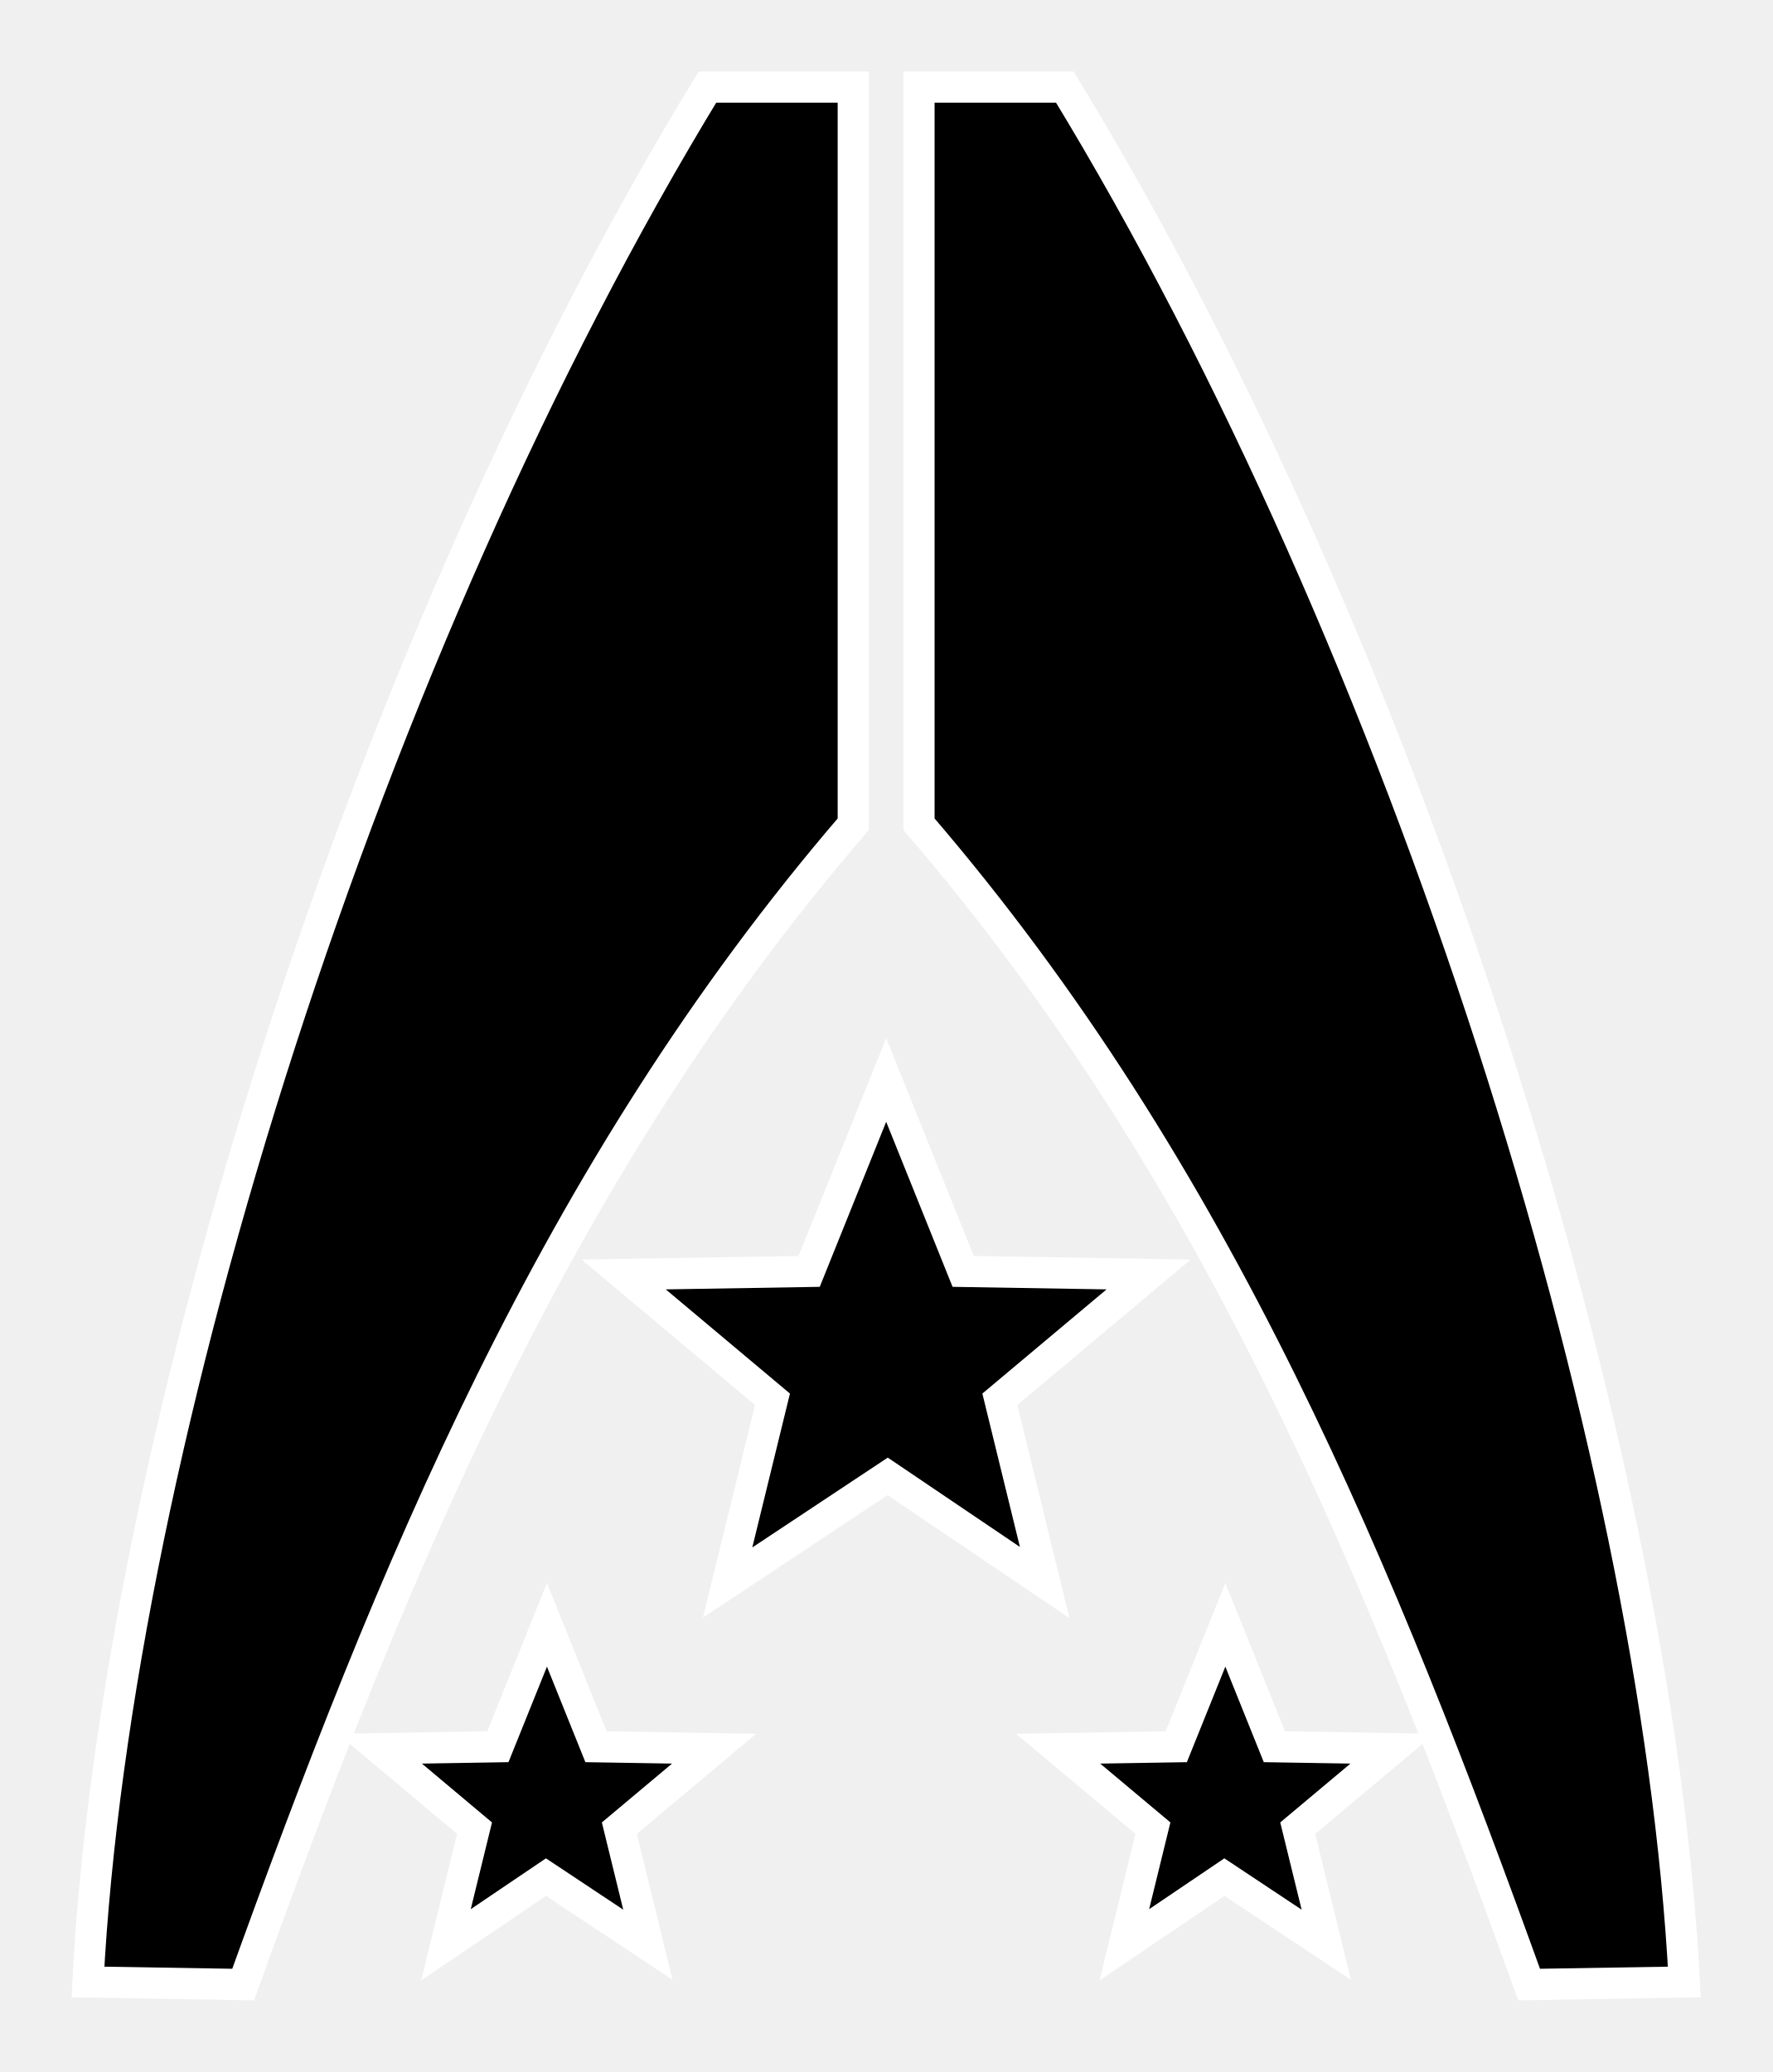
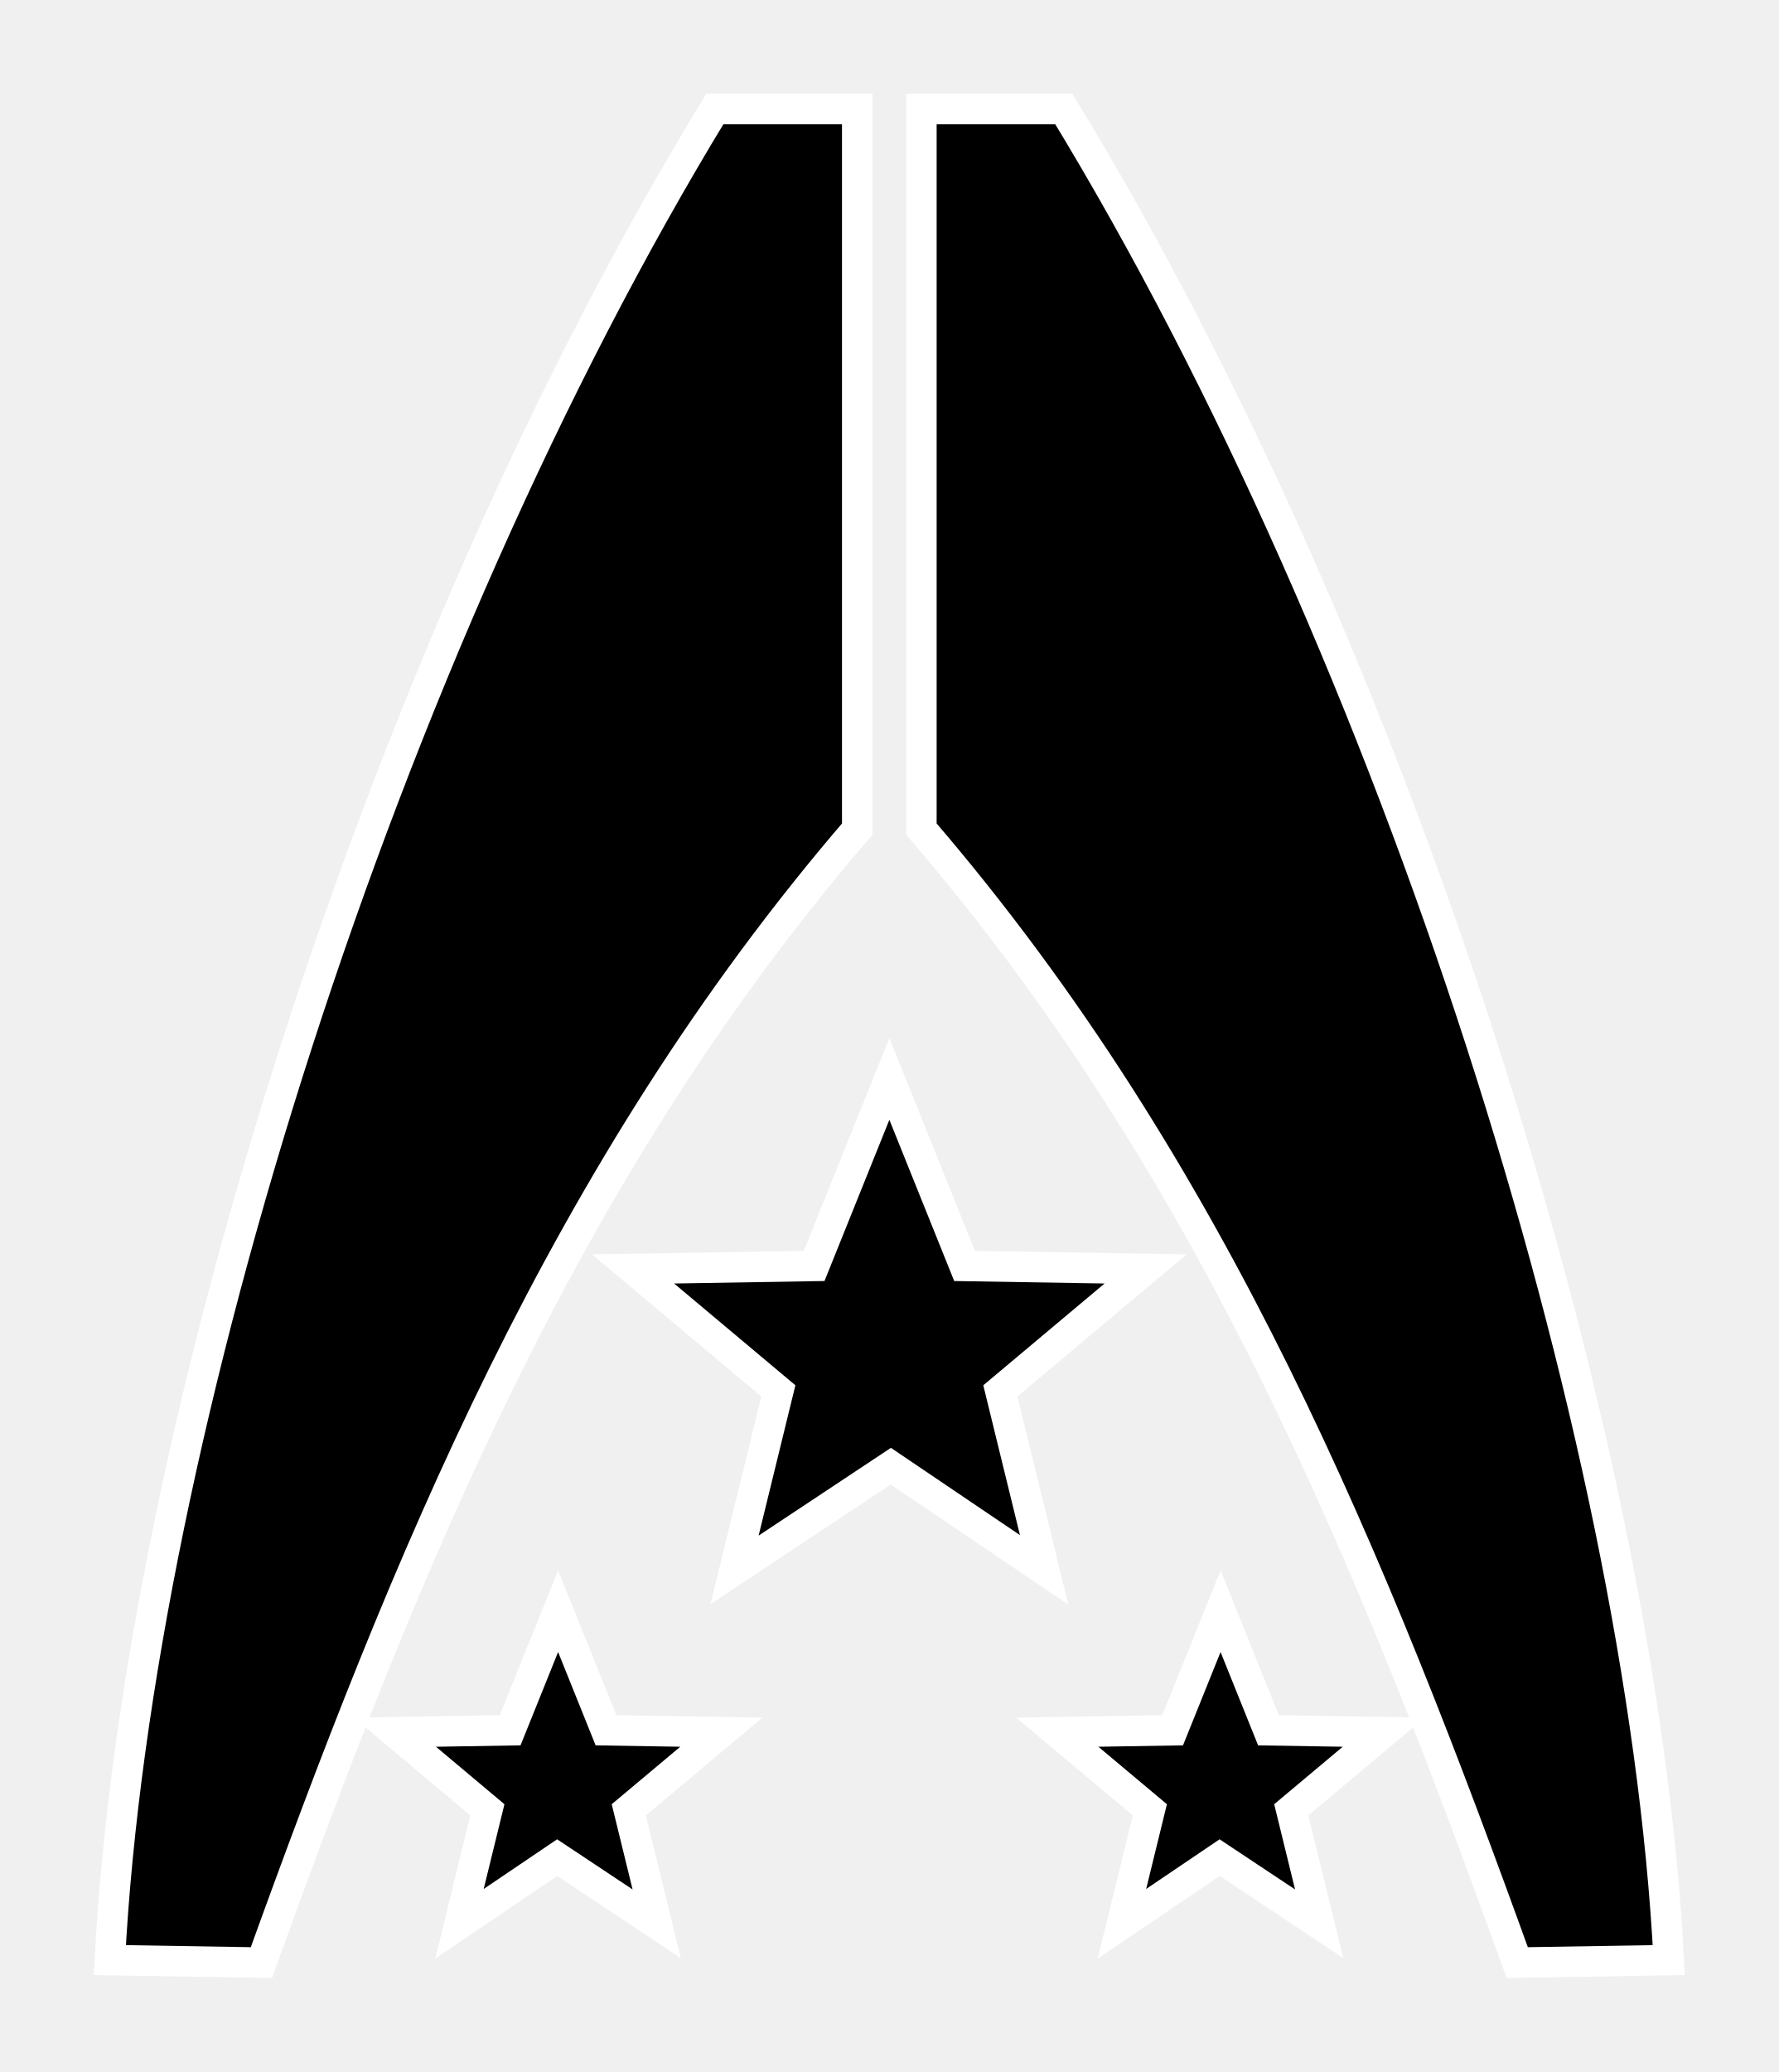
- <svg xmlns="http://www.w3.org/2000/svg" width="24.777" height="28.97" viewBox="-2.7755576e-17 0 17.045 19.929" version="1.1" id="svg5139">
+ <svg xmlns="http://www.w3.org/2000/svg" width="18.959" height="22.081" viewBox="-2.7755576e-17 0 13.042 15.19" version="1.1" id="svg5139">
  <defs id="defs5133" />
-   <g id="layer1" transform="translate(-65.49156,-188.9479)">
-     <g id="g5803" themedSecondary="stroke" stroke="#FFFFFF" fill="#000000" themedPrimary="fill" style="stroke-width:0.343;stroke-miterlimit:4;stroke-dasharray:none;stroke-opacity:1" transform="matrix(0.8743672,0,0,0.8743672,8.31431,26.15534)">
-       <path id="path4536" themedSecondary="stroke" stroke="#FFFFFF" fill="#000000" themedPrimary="fill" d="m 66.36,207.986 c 0.306,-5.925 3.066,-14.698 6.814,-20.845 h 1.604 v 8.109 c -3.305,3.844 -5.09,8.272 -6.711,12.764 z" style="fill-opacity:1;stroke-width:0.343;stroke-linecap:butt;stroke-linejoin:miter;stroke-miterlimit:4;stroke-dasharray:none;stroke-opacity:1" />
-       <path id="path4538" transform="matrix(0.6879166,0,0,0.6879166,64.4369,184.8719)" d="m 15.559,19.176 -1.232,3.061 -2.965,0.049 2.379,1.996 -0.717,2.93 2.559,-1.697 2.51,1.697 -0.717,-2.93 2.379,-1.996 -2.965,-0.049 z" style="fill-opacity:1;stroke-width:0.499;stroke-linecap:butt;stroke-linejoin:miter;stroke-miterlimit:4;stroke-dasharray:none;stroke-opacity:1" themedSecondary="stroke" stroke="#FFFFFF" fill="#000000" themedPrimary="fill" />
-       <path style="fill-opacity:1;stroke-width:0.499;stroke-linecap:butt;stroke-linejoin:miter;stroke-miterlimit:4;stroke-dasharray:none;stroke-opacity:1" themedSecondary="stroke" stroke="#FFFFFF" fill="#000000" themedPrimary="fill" d="m 10.135,27.889 -0.785,1.949 -1.887,0.031 1.514,1.271 -0.457,1.865 1.6,-1.082 1.629,1.082 -0.457,-1.865 1.516,-1.271 -1.889,-0.031 z" transform="matrix(0.6879166,0,0,0.6879166,64.4369,184.8719)" id="path4538-3" />
-       <path style="fill-opacity:1;stroke-width:0.343;stroke-linecap:butt;stroke-linejoin:miter;stroke-miterlimit:4;stroke-dasharray:none;stroke-opacity:1" themedSecondary="stroke" stroke="#FFFFFF" fill="#000000" themedPrimary="fill" d="m 83.919,207.986 c -0.306,-5.925 -3.066,-14.698 -6.814,-20.845 h -1.604 v 8.109 c 3.305,3.844 5.09,8.272 6.711,12.764 z" id="path5106" />
-       <path style="fill-opacity:1;stroke-width:0.499;stroke-linecap:butt;stroke-linejoin:miter;stroke-miterlimit:4;stroke-dasharray:none;stroke-opacity:1" themedSecondary="stroke" stroke="#FFFFFF" fill="#000000" themedPrimary="fill" d="m 20.982,27.889 -0.785,1.949 -1.889,0.031 1.516,1.271 -0.457,1.865 1.6,-1.082 1.629,1.082 -0.457,-1.865 1.516,-1.271 -1.889,-0.031 z" transform="matrix(0.6879166,0,0,0.6879166,64.4369,184.8719)" id="path5110" />
+   <g id="layer1" transform="translate(-65.49156,-193.6871)">
+     <g id="g5803" themedSecondary="stroke" themedPrimary="fill" stroke="#FFFFFF" fill="#000000" style="stroke-width:0.343;stroke-miterlimit:4;stroke-dasharray:none;stroke-opacity:1" transform="matrix(0.6510201,0,0,0.6510201,23.09531,72.65372)">
+       <path id="path4536" themedSecondary="stroke" themedPrimary="fill" stroke="#FFFFFF" fill="#000000" d="m 66.36,207.986 c 0.306,-5.925 3.066,-14.698 6.814,-20.845 h 1.604 v 8.109 c -3.305,3.844 -5.09,8.272 -6.711,12.764 z" style="fill-opacity:1;stroke-width:0.343;stroke-linecap:butt;stroke-linejoin:miter;stroke-miterlimit:4;stroke-dasharray:none;stroke-opacity:1" />
+       <path id="path4538" transform="matrix(0.6879166,0,0,0.6879166,64.4369,184.8719)" d="m 15.559,19.176 -1.232,3.061 -2.965,0.049 2.379,1.996 -0.717,2.93 2.559,-1.697 2.51,1.697 -0.717,-2.93 2.379,-1.996 -2.965,-0.049 z" style="fill-opacity:1;stroke-width:0.499;stroke-linecap:butt;stroke-linejoin:miter;stroke-miterlimit:4;stroke-dasharray:none;stroke-opacity:1" themedSecondary="stroke" themedPrimary="fill" stroke="#FFFFFF" fill="#000000" />
+       <path style="fill-opacity:1;stroke-width:0.499;stroke-linecap:butt;stroke-linejoin:miter;stroke-miterlimit:4;stroke-dasharray:none;stroke-opacity:1" themedSecondary="stroke" themedPrimary="fill" stroke="#FFFFFF" fill="#000000" d="m 10.135,27.889 -0.785,1.949 -1.887,0.031 1.514,1.271 -0.457,1.865 1.6,-1.082 1.629,1.082 -0.457,-1.865 1.516,-1.271 -1.889,-0.031 z" transform="matrix(0.6879166,0,0,0.6879166,64.4369,184.8719)" id="path4538-3" />
+       <path style="fill-opacity:1;stroke-width:0.343;stroke-linecap:butt;stroke-linejoin:miter;stroke-miterlimit:4;stroke-dasharray:none;stroke-opacity:1" themedSecondary="stroke" themedPrimary="fill" stroke="#FFFFFF" fill="#000000" d="m 83.919,207.986 c -0.306,-5.925 -3.066,-14.698 -6.814,-20.845 h -1.604 v 8.109 c 3.305,3.844 5.09,8.272 6.711,12.764 z" id="path5106" />
+       <path style="fill-opacity:1;stroke-width:0.499;stroke-linecap:butt;stroke-linejoin:miter;stroke-miterlimit:4;stroke-dasharray:none;stroke-opacity:1" themedSecondary="stroke" themedPrimary="fill" stroke="#FFFFFF" fill="#000000" d="m 20.982,27.889 -0.785,1.949 -1.889,0.031 1.516,1.271 -0.457,1.865 1.6,-1.082 1.629,1.082 -0.457,-1.865 1.516,-1.271 -1.889,-0.031 z" transform="matrix(0.6879166,0,0,0.6879166,64.4369,184.8719)" id="path5110" />
    </g>
  </g>
</svg>
